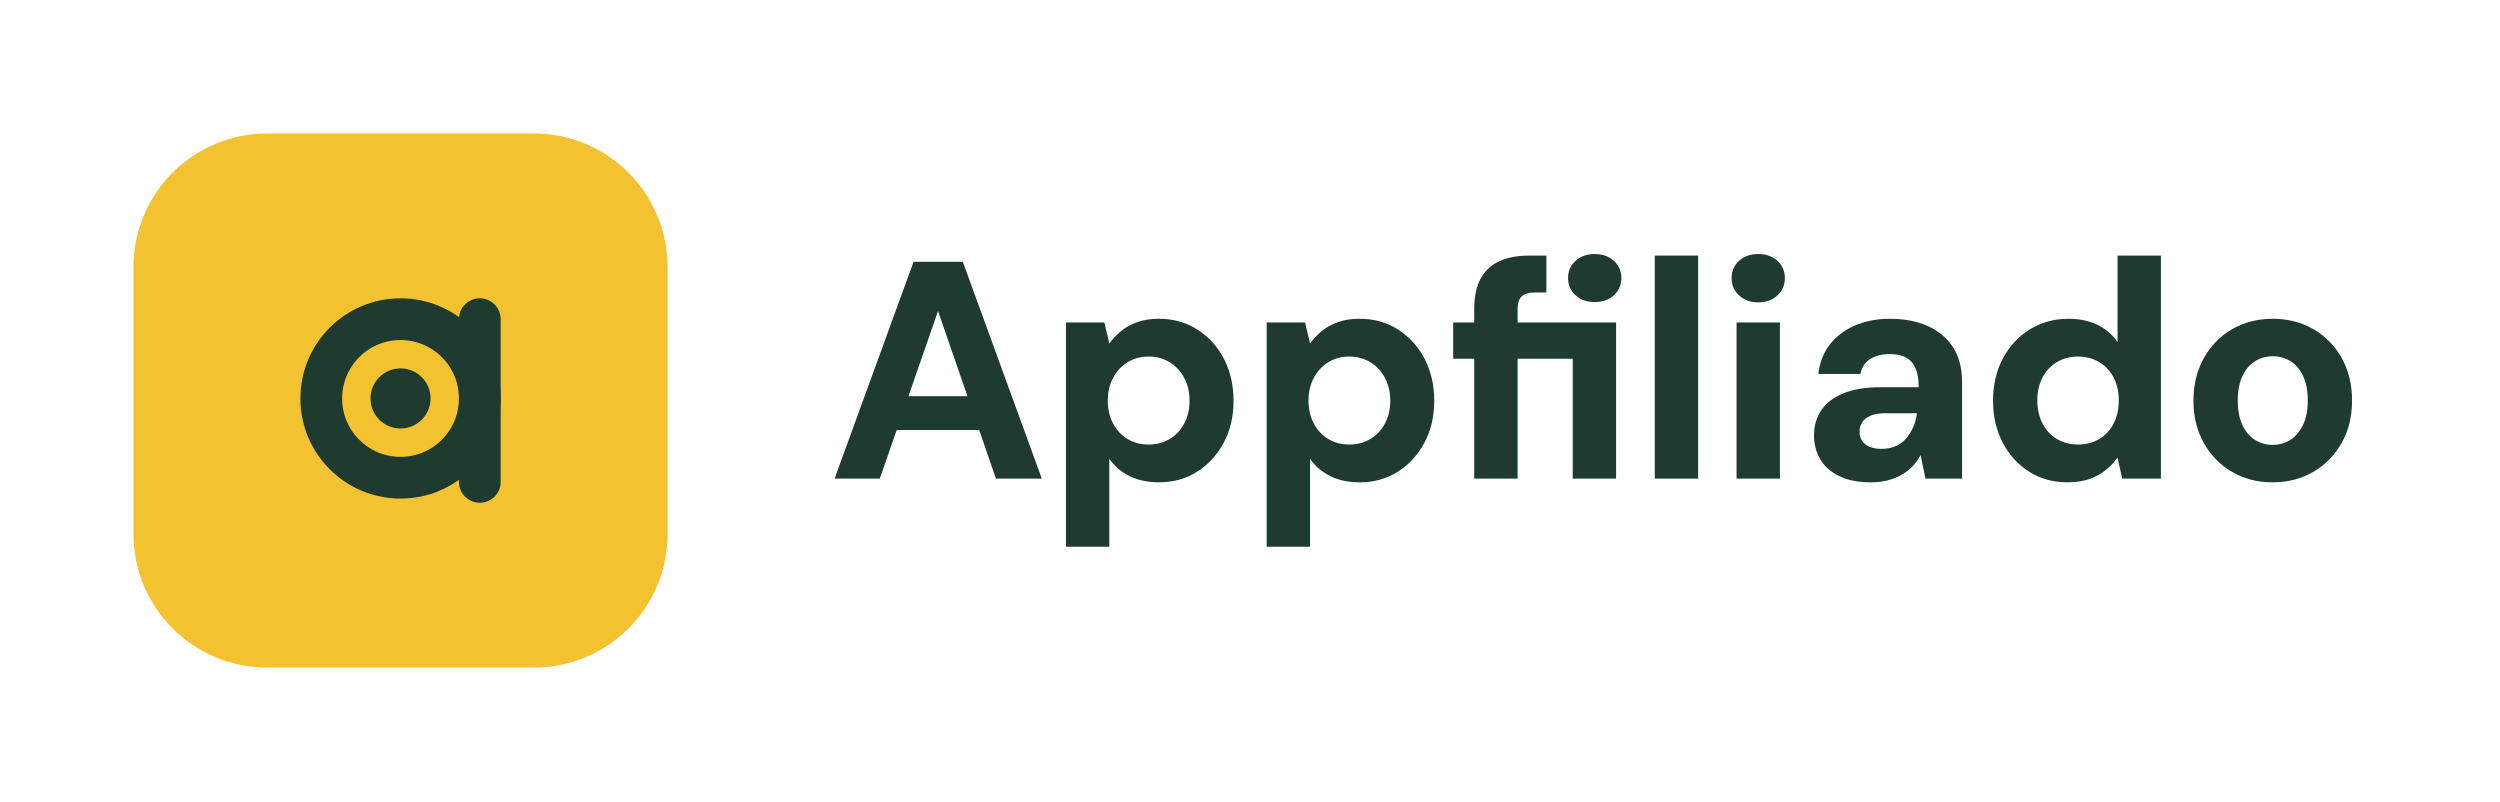
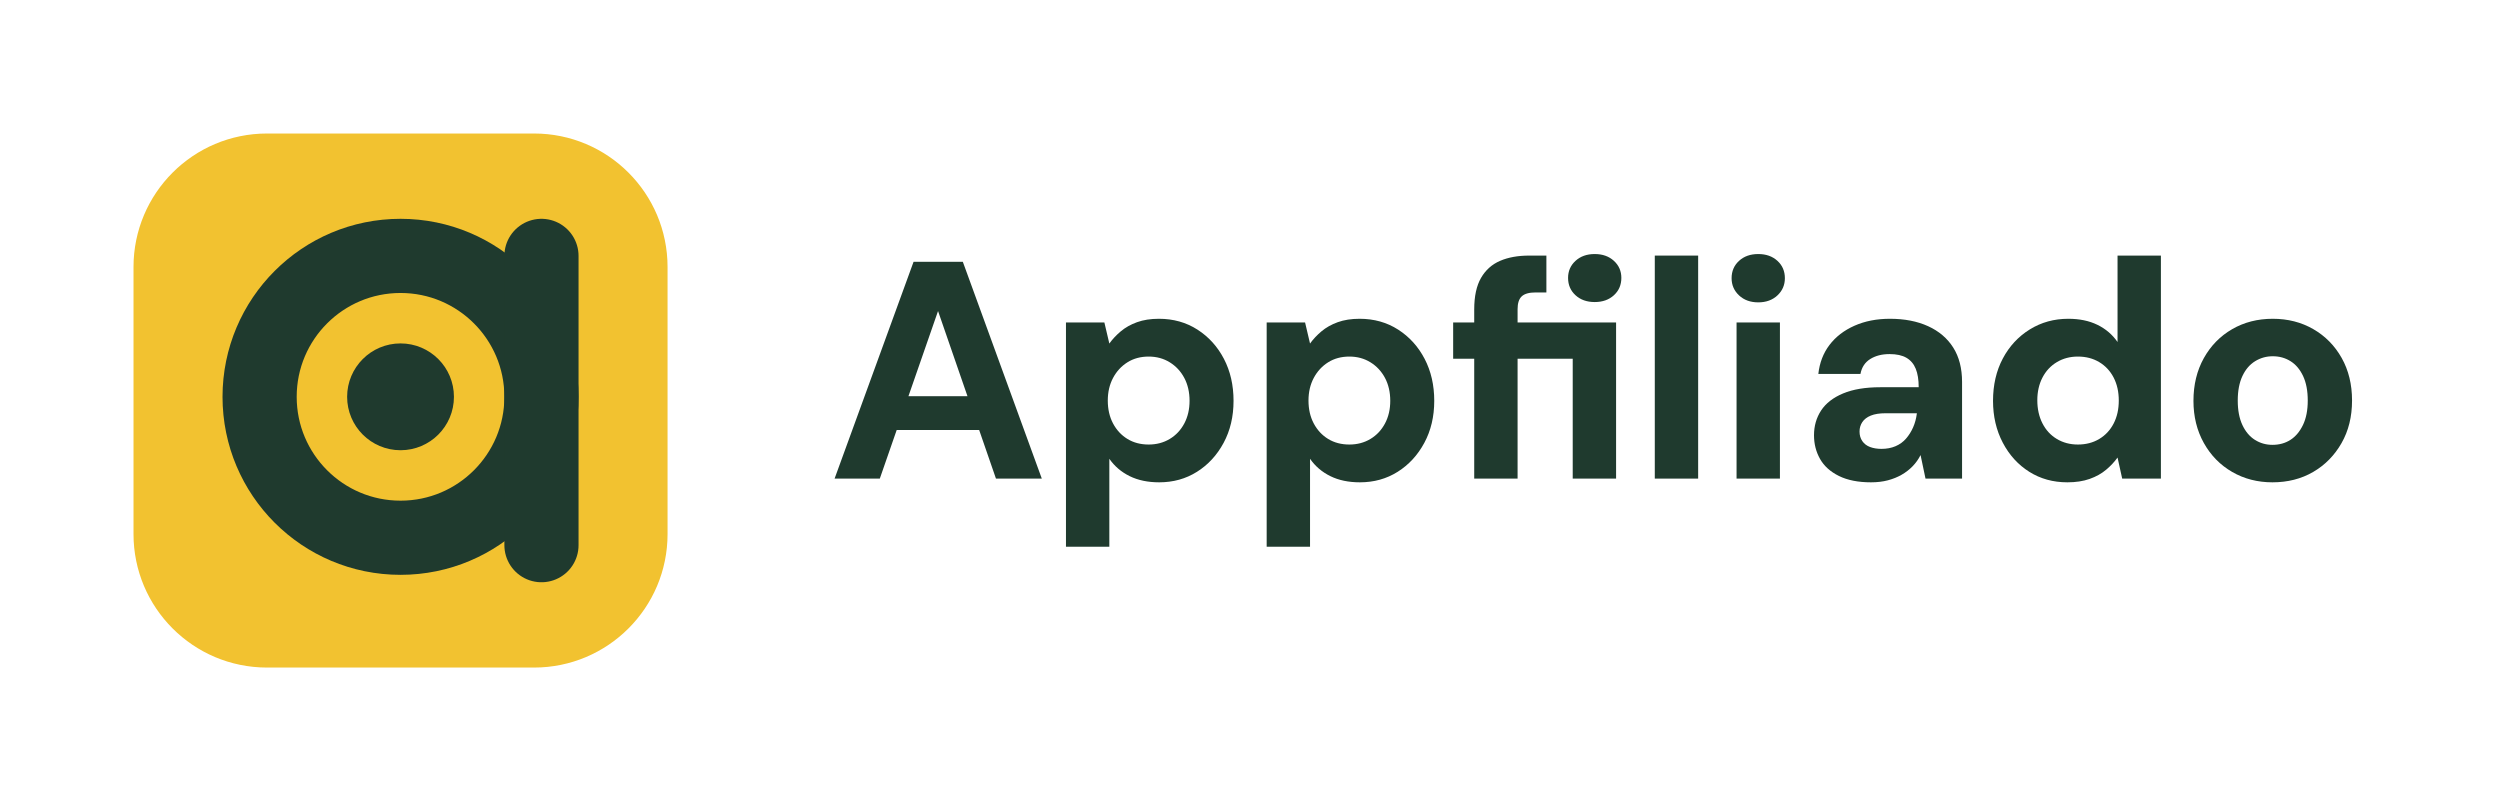
<svg xmlns="http://www.w3.org/2000/svg" viewBox="0 0 749 240" width="749" height="240">
  <defs />
  <rect x="40" y="40" width="160" height="160" rx="40.0" fill="#F2C230" />
-   <g transform="translate(67.500 54.375) scale(2.5)" fill="none" stroke="#1F3A2E" stroke-width="5" stroke-linecap="round">
+   <g transform="translate(26.667 3.333) scale(4.44444)" fill="none" stroke="#1F3A2E" stroke-width="5" stroke-linecap="round">
    <circle cx="21" cy="26" r="9.5" />
    <path d="M30.5 16.5V36" />
    <circle cx="21" cy="26" r="3.6" fill="#1F3A2E" stroke="none" />
  </g>
  <g fill="#1F3A2E">
    <path transform="translate(248.00 143.39) scale(0.0928 -0.0928)" d="M22 0 277 700H436L691 0H543L356 541L168 0ZM134 157 171 266H531L567 157Z" />
    <path transform="translate(313.24 143.39) scale(0.0928 -0.0928)" d="M66 -220V504H190L206 436Q221 457 243.0 475.5Q265 494 295.5 505.0Q326 516 366 516Q436 516 490.5 481.0Q545 446 576.0 386.5Q607 327 607 251Q607 175 575.0 115.5Q543 56 489.0 22.0Q435 -12 367 -12Q312 -12 271.5 8.0Q231 28 206 64V-220ZM333 110Q371 110 401.0 128.0Q431 146 448.0 178.0Q465 210 465 251Q465 293 448.0 325.0Q431 357 401.0 375.5Q371 394 333 394Q294 394 264.5 375.5Q235 357 218.0 325.0Q201 293 201 252Q201 210 218.0 178.0Q235 146 264.5 128.0Q294 110 333 110Z" />
    <path transform="translate(373.37 143.39) scale(0.0928 -0.0928)" d="M66 -220V504H190L206 436Q221 457 243.0 475.5Q265 494 295.5 505.0Q326 516 366 516Q436 516 490.5 481.0Q545 446 576.0 386.5Q607 327 607 251Q607 175 575.0 115.5Q543 56 489.0 22.0Q435 -12 367 -12Q312 -12 271.5 8.0Q231 28 206 64V-220ZM333 110Q371 110 401.0 128.0Q431 146 448.0 178.0Q465 210 465 251Q465 293 448.0 325.0Q431 357 401.0 375.5Q371 394 333 394Q294 394 264.5 375.5Q235 357 218.0 325.0Q201 293 201 252Q201 210 218.0 178.0Q235 146 264.5 128.0Q294 110 333 110Z" />
    <path transform="translate(433.51 143.39) scale(0.0928 -0.0928)" d="M88 0V387H20V504H88V546Q88 610 110.0 648.0Q132 686 171.5 703.0Q211 720 265 720H321V601H286Q255 601 241.5 588.5Q228 576 228 547V504H546V0H406V387H228V0ZM477 570Q439 570 415.0 592.0Q391 614 391 648Q391 681 415.0 703.0Q439 725 477 725Q515 725 539.0 703.0Q563 681 563 648Q563 614 539.0 592.0Q515 570 477 570Z" />
    <path transform="translate(489.65 143.39) scale(0.0928 -0.0928)" d="M66 0V720H206V0Z" />
    <path transform="translate(513.87 143.39) scale(0.0928 -0.0928)" d="M69 0V504H209V0ZM139 569Q101 569 77.0 591.5Q53 614 53 647Q53 681 77.0 703.0Q101 725 139 725Q177 725 201.0 703.0Q225 681 225 647Q225 614 201.0 591.5Q177 569 139 569Z" />
    <path transform="translate(538.65 143.39) scale(0.0928 -0.0928)" d="M236 -12Q174 -12 132.5 8.5Q91 29 71.5 63.5Q52 98 52 140Q52 185 75.0 220.0Q98 255 146.0 275.0Q194 295 266 295H390Q390 331 380.5 354.5Q371 378 350.5 390.0Q330 402 296 402Q259 402 233.5 386.0Q208 370 202 338H66Q72 392 102.0 431.5Q132 471 182.5 493.5Q233 516 297 516Q368 516 420.5 492.0Q473 468 501.5 423.0Q530 378 530 312V0H412L396 76Q386 56 370.5 40.0Q355 24 335.0 12.5Q315 1 290.5 -5.5Q266 -12 236 -12ZM270 96Q295 96 315.0 104.5Q335 113 349.0 129.0Q363 145 372.0 165.5Q381 186 384 210V211H283Q254 211 235.5 203.5Q217 196 208.0 182.5Q199 169 199 152Q199 134 208.0 121.0Q217 108 233.0 102.0Q249 96 270 96Z" />
    <path transform="translate(592.47 143.39) scale(0.0928 -0.0928)" d="M290 -12Q221 -12 167.0 22.0Q113 56 81.5 116.0Q50 176 50 251Q50 328 81.5 387.5Q113 447 168.5 481.5Q224 516 293 516Q347 516 387.0 496.5Q427 477 452 441V720H592V0H467L452 68Q437 47 415.0 28.5Q393 10 362.0 -1.0Q331 -12 290 -12ZM324 110Q363 110 393.0 128.0Q423 146 439.5 178.0Q456 210 456 252Q456 294 439.5 326.0Q423 358 393.0 376.0Q363 394 324 394Q286 394 256.0 376.0Q226 358 209.5 326.0Q193 294 193 253Q193 211 209.5 178.5Q226 146 256.0 128.0Q286 110 324 110Z" />
    <path transform="translate(652.52 143.39) scale(0.0928 -0.0928)" d="M305 -12Q233 -12 175.0 21.5Q117 55 83.5 115.0Q50 175 50 251Q50 329 83.5 389.0Q117 449 175.0 482.5Q233 516 306 516Q379 516 437.0 482.5Q495 449 528.5 389.5Q562 330 562 252Q562 174 528.0 114.5Q494 55 436.5 21.5Q379 -12 305 -12ZM305 109Q338 109 363.0 125.0Q388 141 403.5 173.0Q419 205 419 252Q419 299 404.0 331.0Q389 363 363.5 379.0Q338 395 306 395Q275 395 249.0 379.0Q223 363 208.0 331.0Q193 299 193 252Q193 205 208.0 173.0Q223 141 248.5 125.0Q274 109 305 109Z" />
  </g>
</svg>
